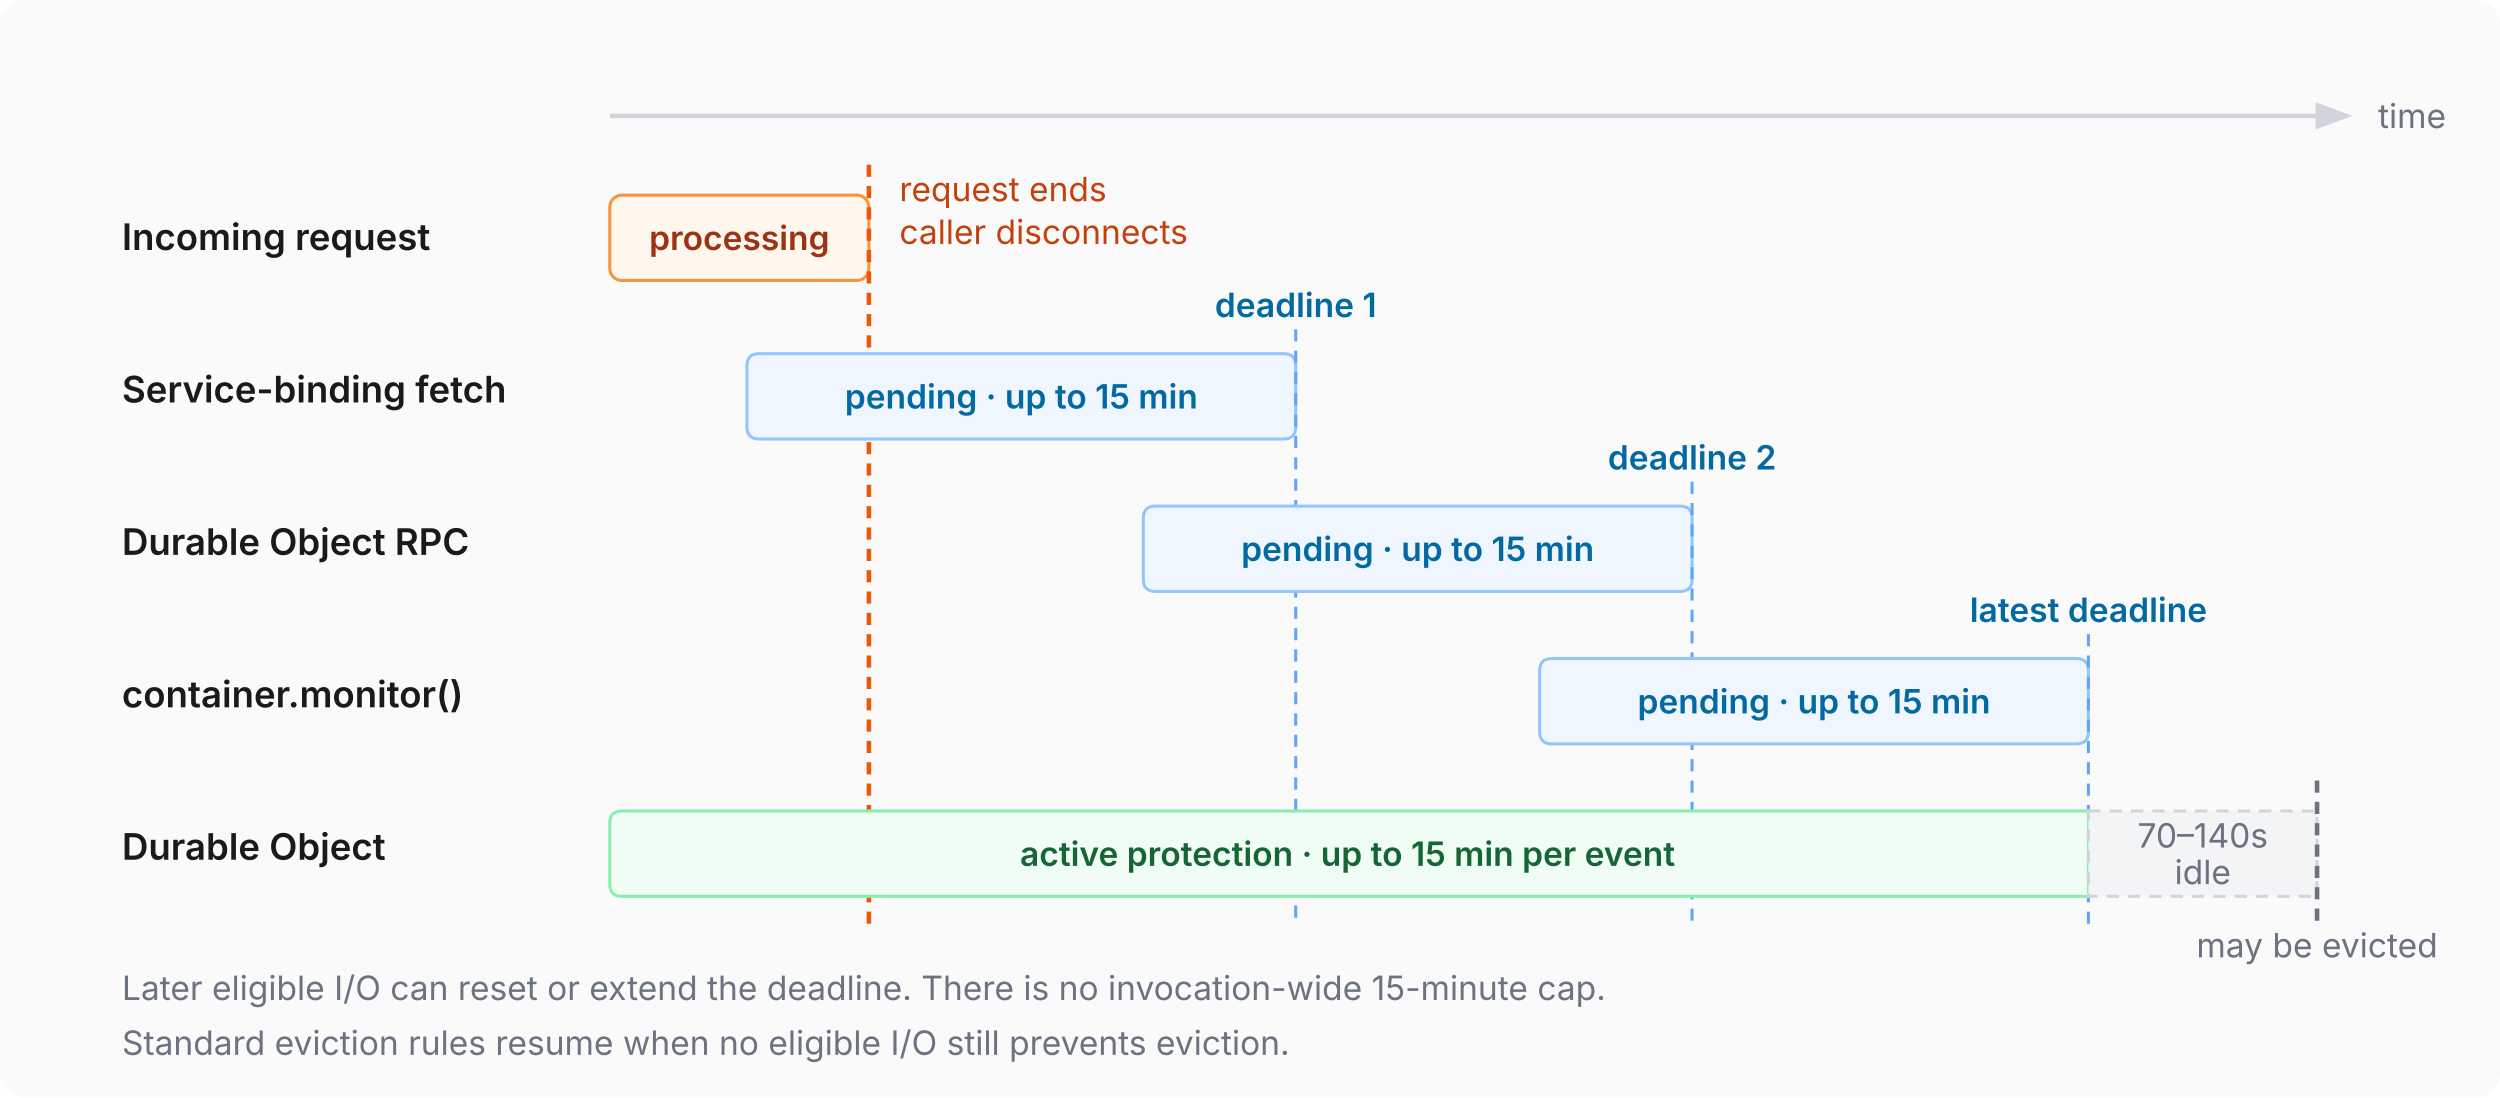
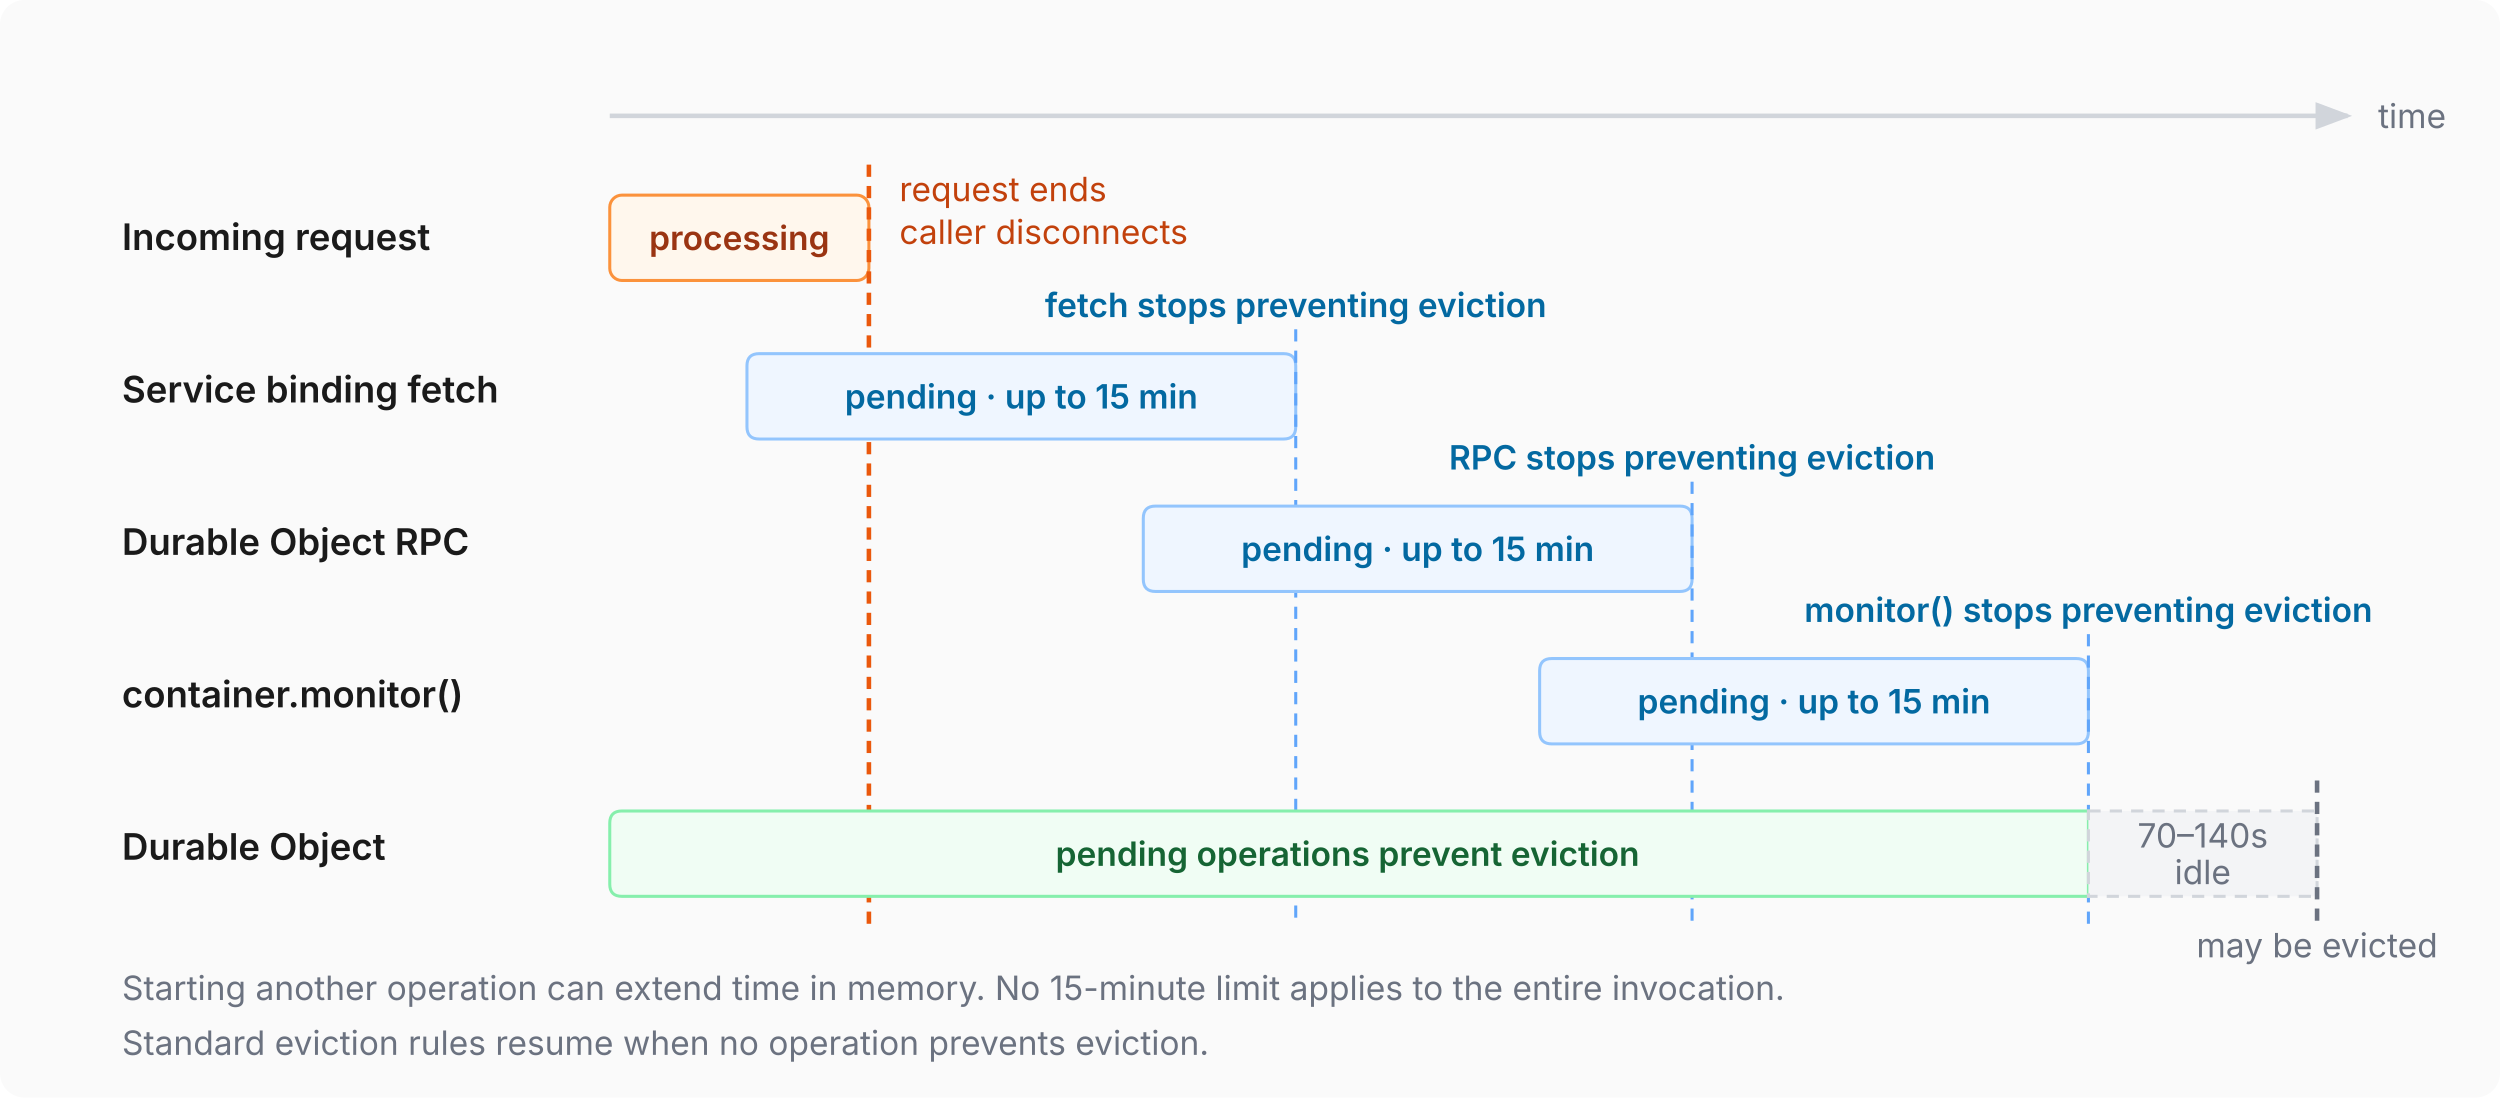
<svg xmlns="http://www.w3.org/2000/svg" fill="none" viewBox="0 0 820 360">
  <style>
-     text{font-family:-apple-system,BlinkMacSystemFont,"Segoe UI",sans-serif}.label{font-size:12px;font-weight:600;fill:#1a1a1a}.phase,.sublabel{font-size:11px}.sublabel{fill:#6b7280}.phase{font-weight:600}.request{font-size:11px;font-weight:600;fill:#9a3412}.alive{font-size:11px;font-weight:600;fill:#166534}.io,.deadline{font-size:11px;font-weight:600;fill:#0369a1}
+     text{font-family:-apple-system,BlinkMacSystemFont,"Segoe UI",sans-serif}.label{font-size:12px;font-weight:600;fill:#1a1a1a}.phase,.sublabel{font-size:11px}.sublabel{fill:#6b7280}.phase{font-weight:600}.request{font-size:11px;font-weight:600;fill:#9a3412}.alive{font-size:11px;font-weight:600;fill:#166534}.io,.stop{font-size:11px;font-weight:600;fill:#0369a1}
  </style>
  <defs>
    <marker id="time-arrow" markerHeight="6" markerWidth="8" orient="auto" refX="7" refY="3">
      <path fill="#d1d5db" d="m0 0 8 3-8 3z" />
    </marker>
  </defs>
  <rect width="820" height="360" fill="#fafafa" rx="8" />
  <path stroke="#d1d5db" stroke-width="1.5" marker-end="url(#time-arrow)" d="M200 38h570" />
  <text x="780" y="42" class="sublabel">time</text>
  <text x="40" y="82" class="label">Incoming request</text>
  <rect width="85" height="28" x="200" y="64" fill="#fff7ed" stroke="#fb923c" rx="4" />
  <text x="242.5" y="82" class="request" text-anchor="middle">processing</text>
  <path stroke="#ea580c" stroke-dasharray="4 3" stroke-width="1.5" d="M285 54v250" />
  <text x="295" y="66" class="sublabel" style="fill:#c2410c">request ends</text>
  <text x="295" y="80" class="sublabel" style="fill:#c2410c">caller disconnects</text>
-   <text x="40" y="132" class="label">Service-binding fetch</text>
+   <text x="40" y="132" class="label">Service binding fetch</text>
  <path fill="#eff6ff" stroke="#93c5fd" d="M249 116h172q4 0 4 4v20q0 4-4 4H249q-4 0-4-4v-20q0-4 4-4z" />
  <text x="335" y="134" class="io" text-anchor="middle">pending · up to 15 min</text>
  <path stroke="#60a5fa" stroke-dasharray="4 3" d="M425 108v196" />
-   <text x="425" y="104" class="deadline" text-anchor="middle">deadline 1</text>
+   <text x="425" y="104" class="stop" text-anchor="middle">fetch stops preventing eviction</text>
  <text x="40" y="182" class="label">Durable Object RPC</text>
  <path fill="#eff6ff" stroke="#93c5fd" d="M379 166h172q4 0 4 4v20q0 4-4 4H379q-4 0-4-4v-20q0-4 4-4z" />
  <text x="465" y="184" class="io" text-anchor="middle">pending · up to 15 min</text>
  <path stroke="#60a5fa" stroke-dasharray="4 3" d="M555 158v146" />
-   <text x="555" y="154" class="deadline" text-anchor="middle">deadline 2</text>
+   <text x="555" y="154" class="stop" text-anchor="middle">RPC stops preventing eviction</text>
  <text x="40" y="232" class="label">container.monitor()</text>
  <path fill="#eff6ff" stroke="#93c5fd" d="M509 216h172q4 0 4 4v20q0 4-4 4H509q-4 0-4-4v-20q0-4 4-4z" />
  <text x="595" y="234" class="io" text-anchor="middle">pending · up to 15 min</text>
  <path stroke="#60a5fa" stroke-dasharray="4 3" d="M685 208v96" />
-   <text x="685" y="204" class="deadline" text-anchor="middle">latest deadline</text>
+   <text x="685" y="204" class="stop" text-anchor="middle">monitor() stops preventing eviction</text>
  <text x="40" y="282" class="label">Durable Object</text>
  <path fill="#f0fdf4" stroke="#86efac" d="M204 266h481v28H204q-4 0-4-4v-20q0-4 4-4z" />
-   <text x="442" y="284" class="alive" text-anchor="middle">active protection · up to 15 min per event</text>
+   <text x="442" y="284" class="alive" text-anchor="middle">pending operations prevent eviction</text>
  <path fill="#f3f4f6" stroke="#d1d5db" stroke-dasharray="4 3" d="M685 266h75v28h-75z" />
  <text x="722.5" y="278" class="sublabel" text-anchor="middle">70–140s</text>
  <text x="722.5" y="290" class="sublabel" text-anchor="middle">idle</text>
  <path stroke="#6b7280" stroke-dasharray="4 3" stroke-width="1.5" d="M760 256v48" />
  <text x="760" y="314" class="sublabel" text-anchor="middle">may be evicted</text>
-   <text x="40" y="328" class="sublabel">Later eligible I/O can reset or extend the deadline. There is no invocation-wide 15-minute cap.</text>
-   <text x="40" y="346" class="sublabel">Standard eviction rules resume when no eligible I/O still prevents eviction.</text>
+   <text x="40" y="328" class="sublabel">Starting another operation can extend time in memory. No 15-minute limit applies to the entire invocation.</text>
+   <text x="40" y="346" class="sublabel">Standard eviction rules resume when no operation prevents eviction.</text>
</svg>
